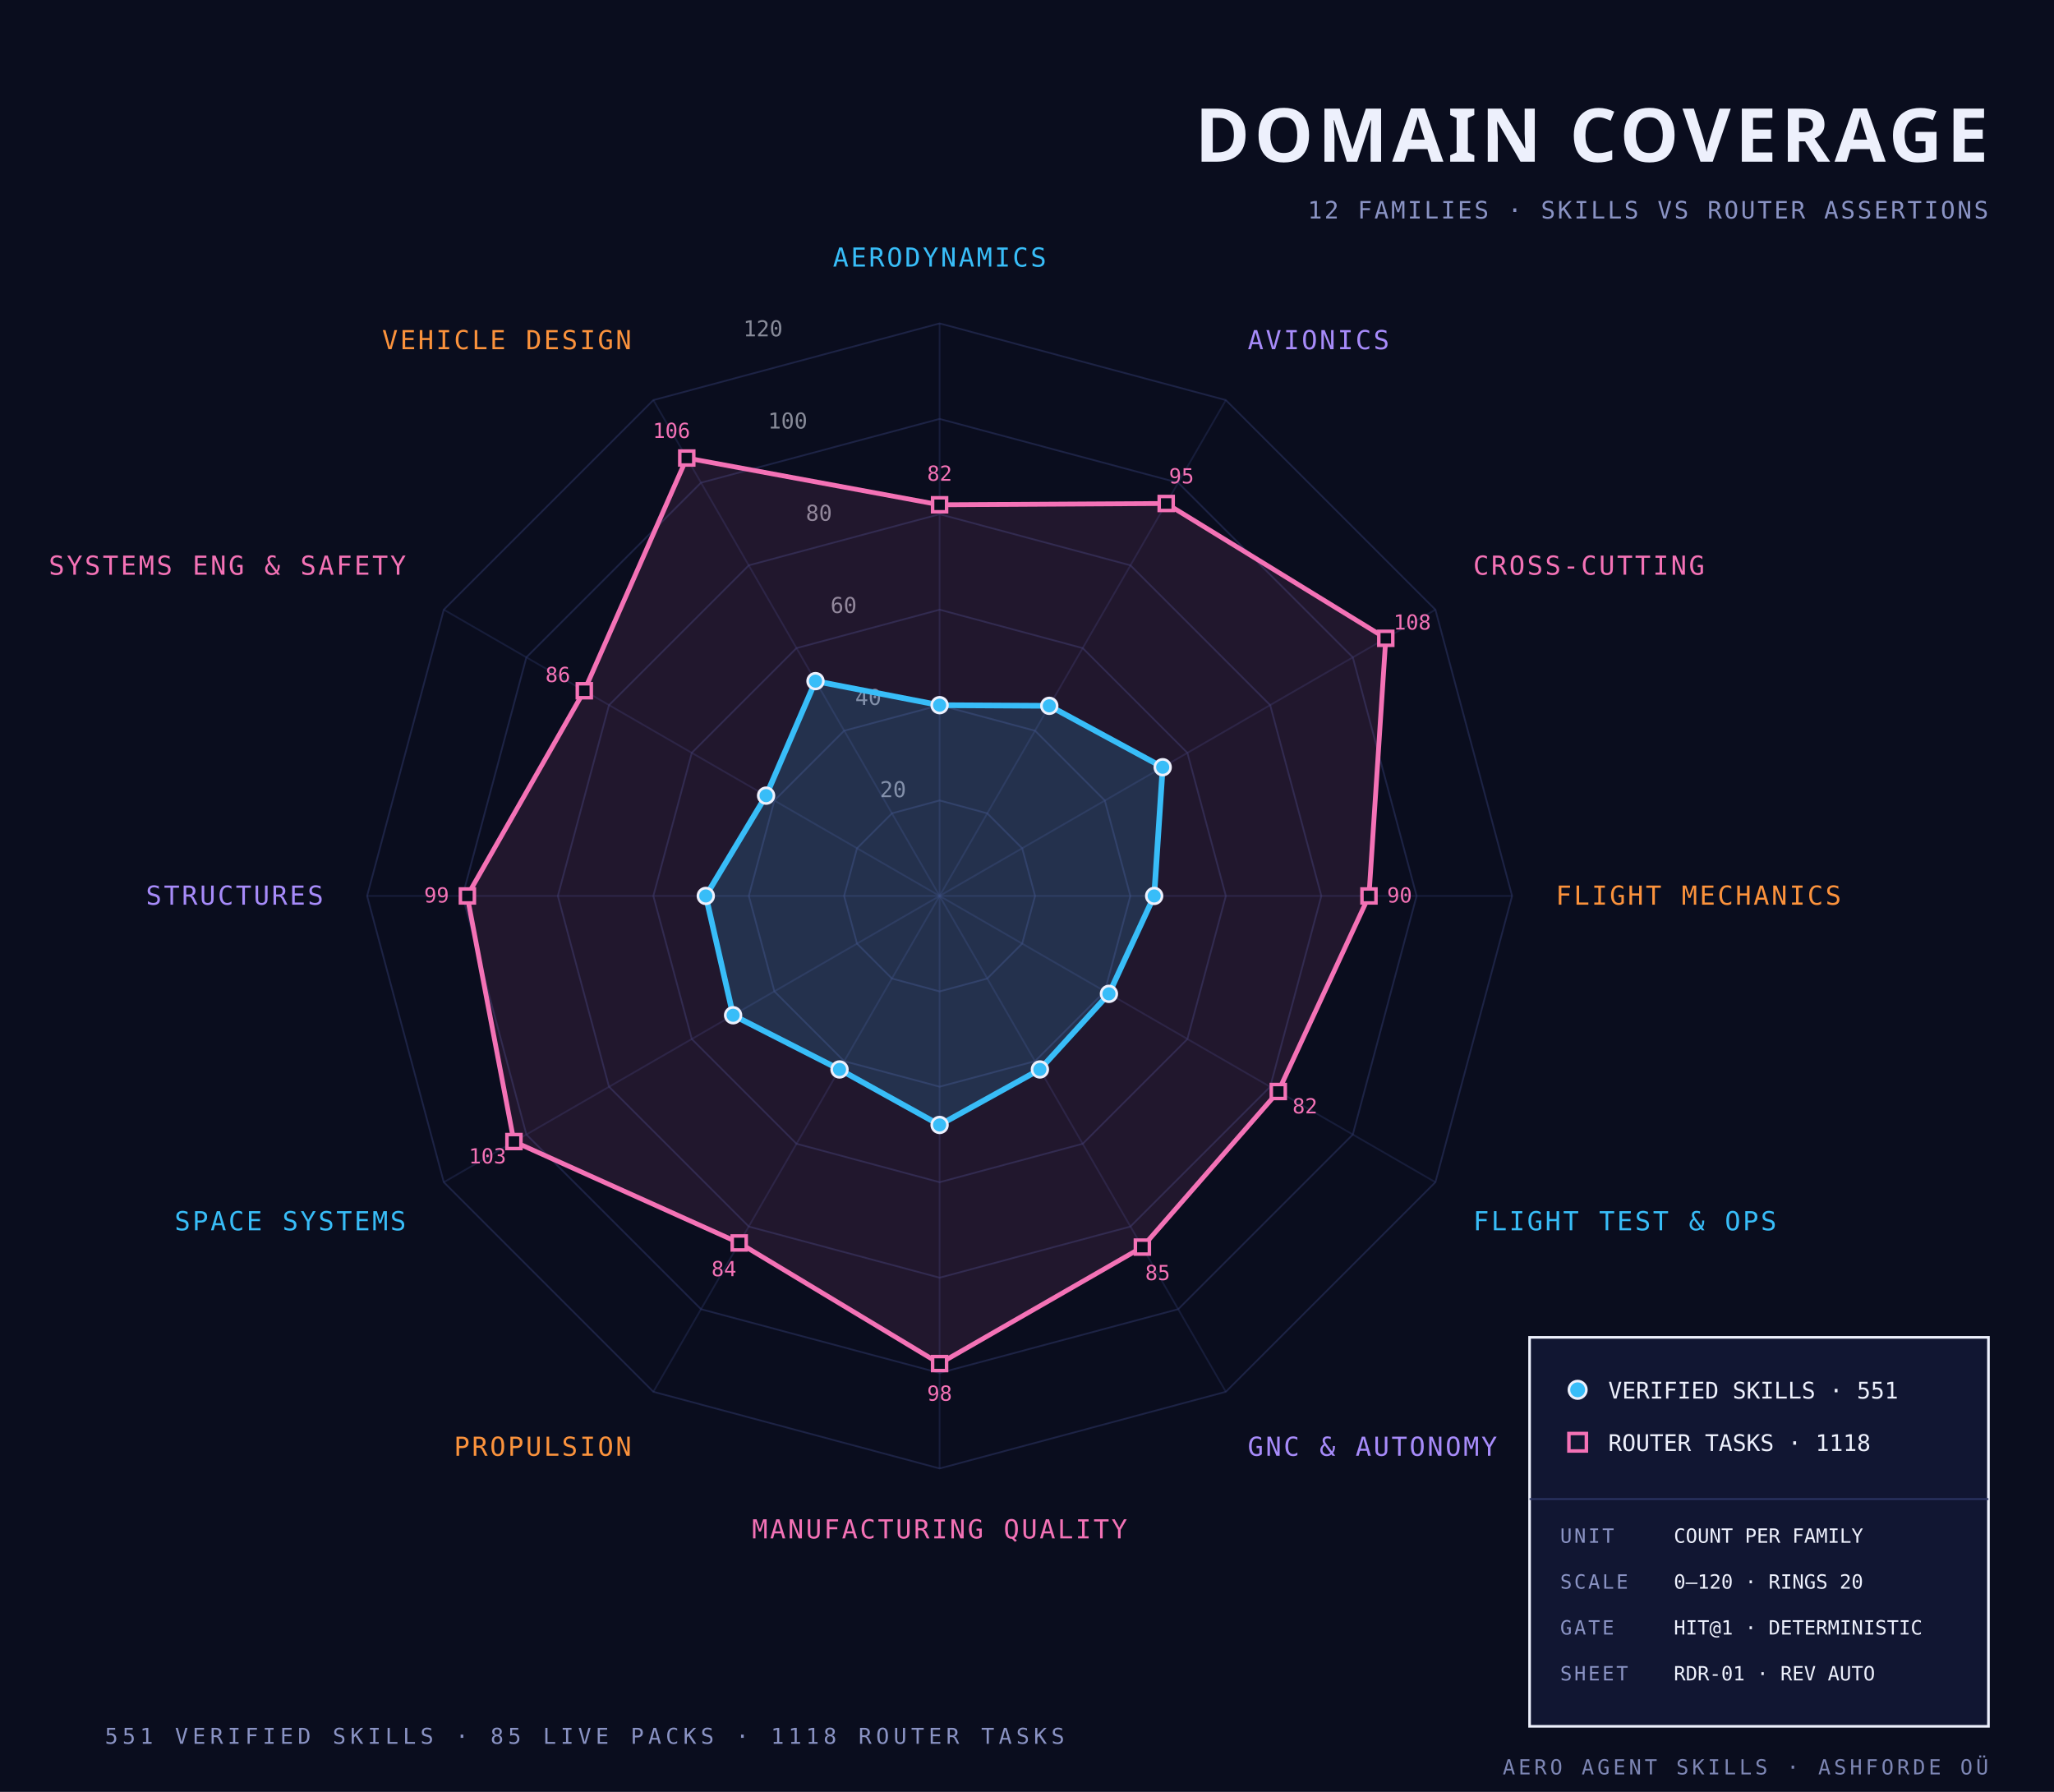
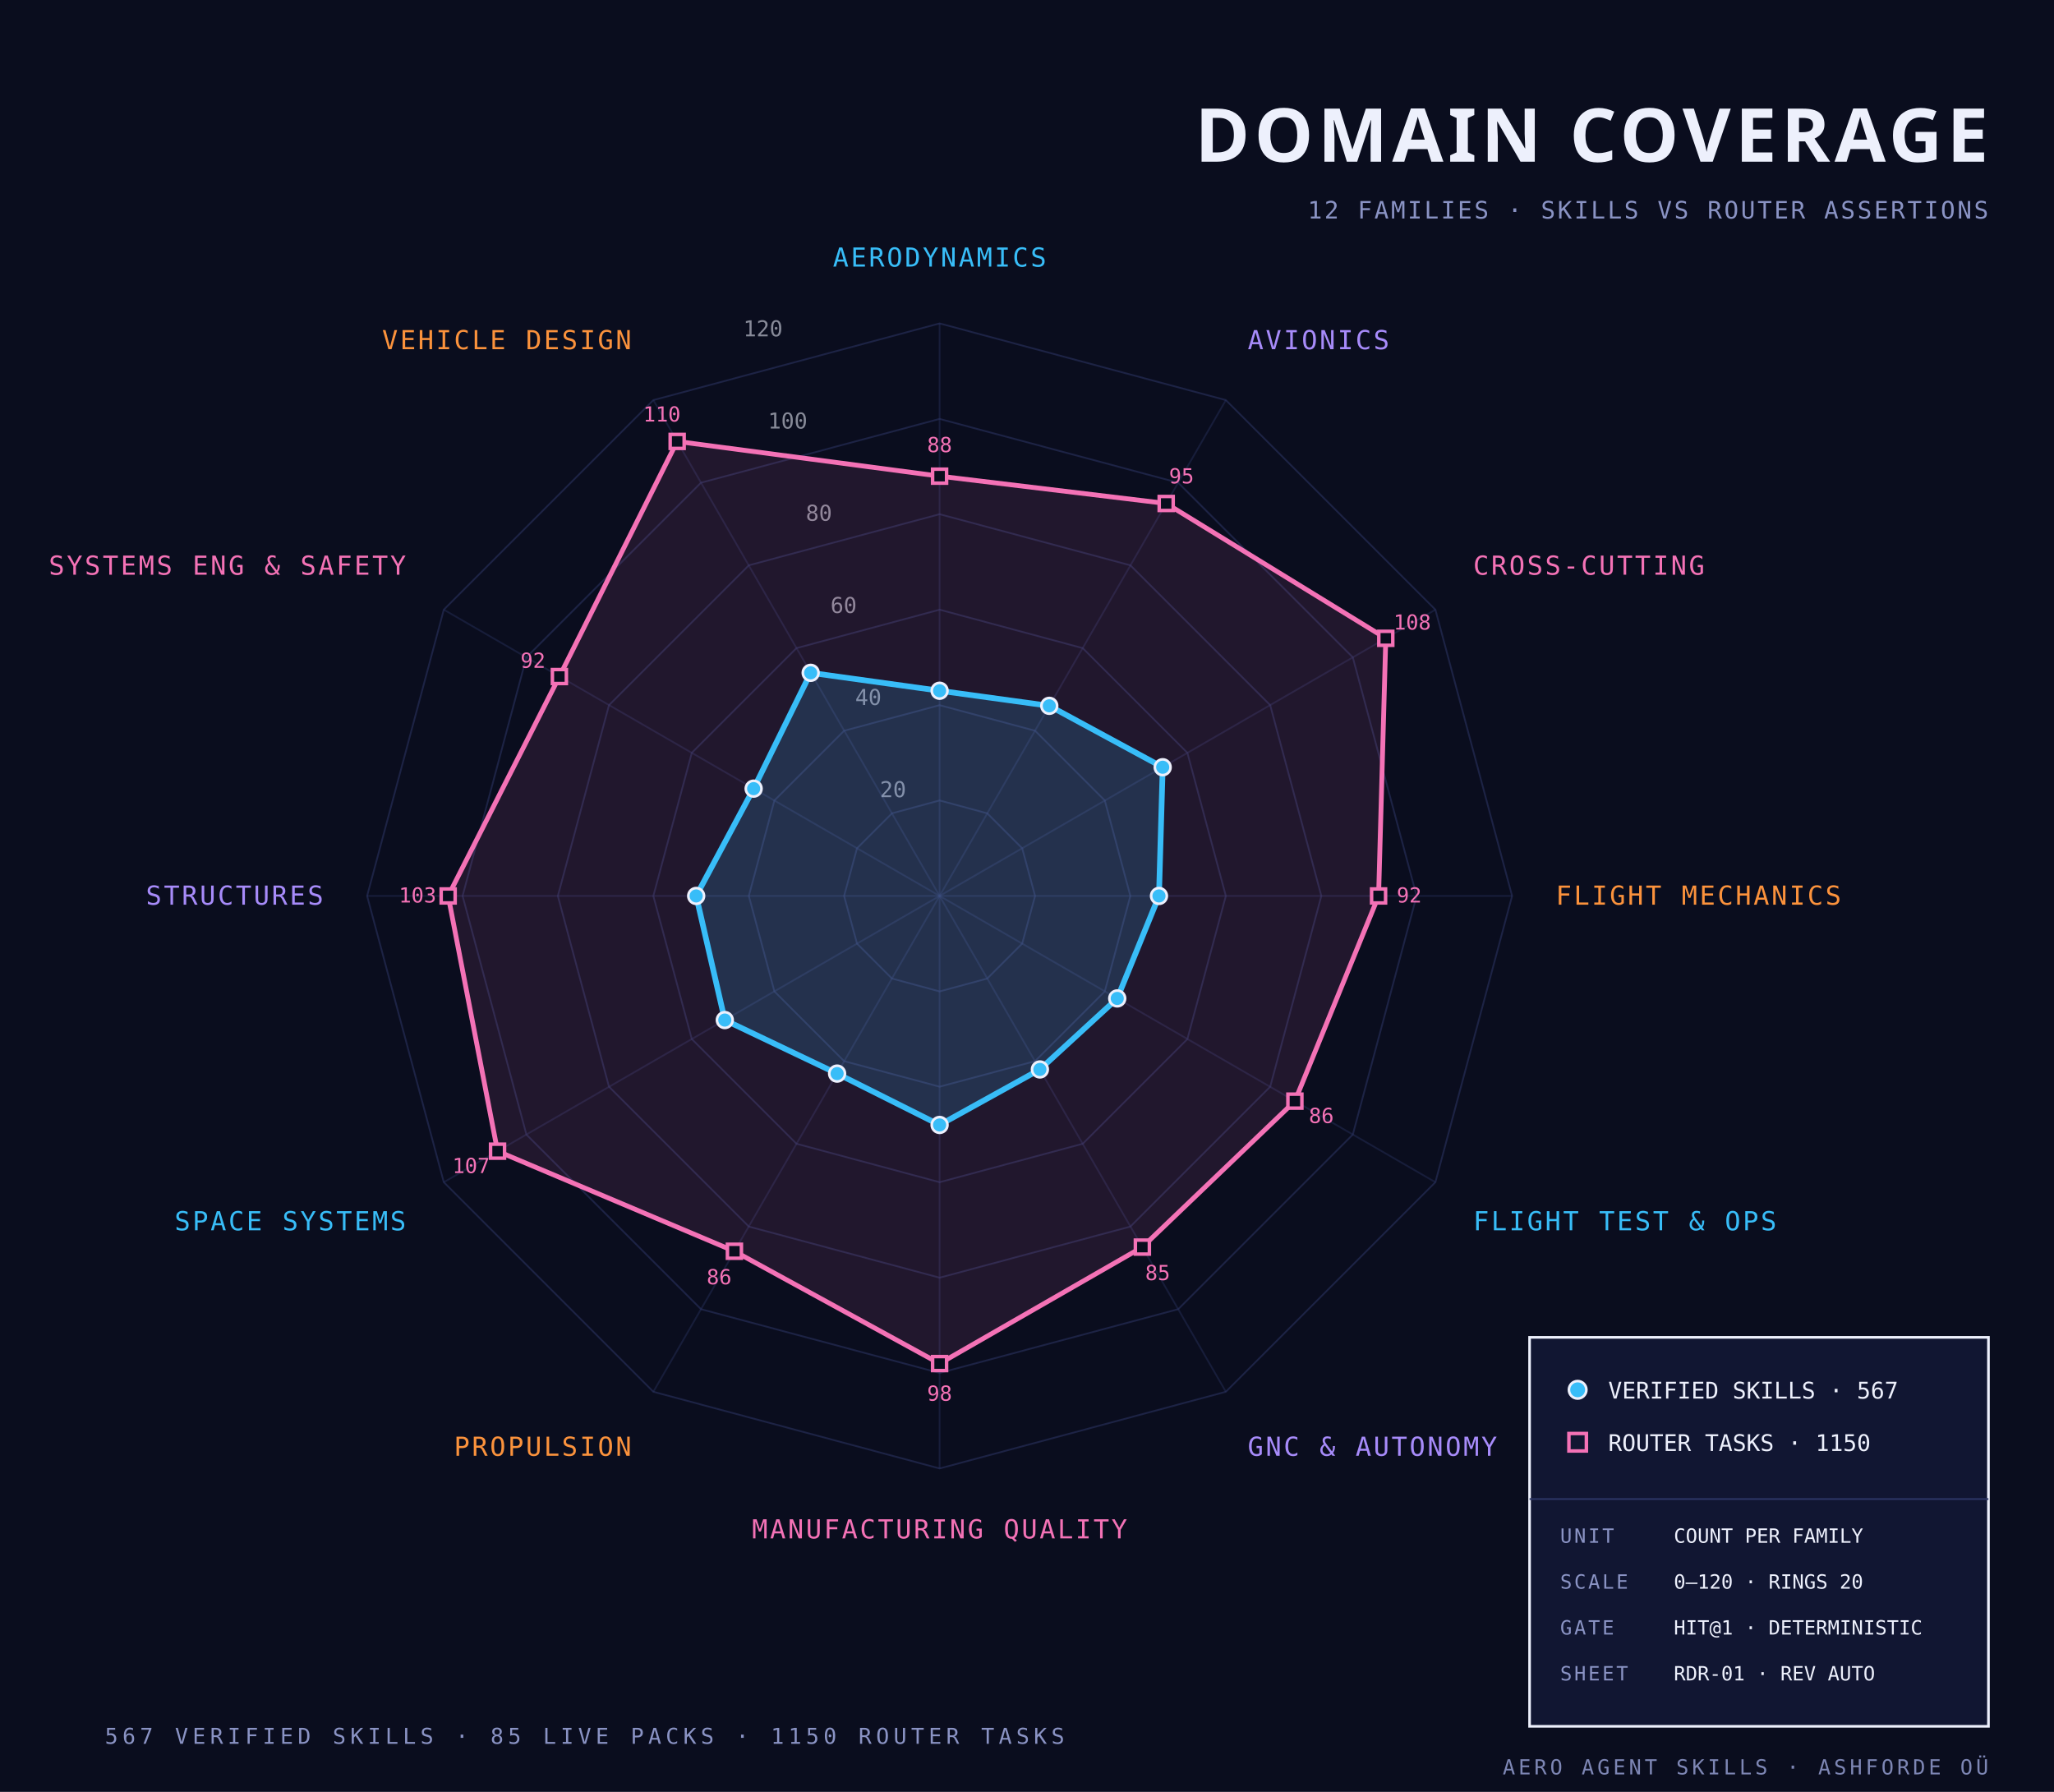
<svg xmlns="http://www.w3.org/2000/svg" width="940" height="820" viewBox="0 0 940 820">
  <style>
    .mono { font-family: "JetBrains Mono", "IBM Plex Mono", "Menlo", monospace; }
    .cond { font-family: "Barlow Condensed", "DIN Condensed", "Arial Narrow", sans-serif; font-weight: 700; text-transform: uppercase; }
    .serif { font-family: "Instrument Serif", Georgia, serif; font-style: italic; }
  </style>
  <rect width="940" height="820" fill="#0a0d1e" />
  <polygon points="430.0,366.3 451.8,372.2 467.8,388.2 473.7,410.0 467.8,431.8 451.8,447.8 430.0,453.7 408.2,447.8 392.2,431.8 386.3,410.0 392.2,388.2 408.2,372.2" fill="none" stroke="#2c3564" stroke-width="0.8" stroke-opacity="0.55" />
  <polygon points="430.0,322.7 473.7,334.4 505.6,366.3 517.3,410.0 505.6,453.7 473.7,485.6 430.0,497.3 386.3,485.6 354.4,453.7 342.7,410.0 354.4,366.3 386.3,334.4" fill="none" stroke="#2c3564" stroke-width="0.8" stroke-opacity="0.55" />
  <polygon points="430.0,279.0 495.5,296.6 543.4,344.5 561.0,410.0 543.4,475.5 495.5,523.4 430.0,541.0 364.5,523.4 316.6,475.5 299.0,410.0 316.6,344.5 364.5,296.6" fill="none" stroke="#2c3564" stroke-width="0.8" stroke-opacity="0.55" />
  <polygon points="430.0,235.3 517.3,258.7 581.3,322.7 604.7,410.0 581.3,497.3 517.3,561.3 430.0,584.7 342.7,561.3 278.7,497.3 255.3,410.0 278.7,322.7 342.7,258.7" fill="none" stroke="#2c3564" stroke-width="0.8" stroke-opacity="0.55" />
  <polygon points="430.0,191.7 539.2,220.9 619.1,300.8 648.3,410.0 619.1,519.2 539.2,599.1 430.0,628.3 320.8,599.1 240.9,519.2 211.7,410.0 240.9,300.8 320.8,220.9" fill="none" stroke="#2c3564" stroke-width="0.8" stroke-opacity="0.55" />
  <polygon points="430.0,148.0 561.0,183.1 656.9,279.0 692.0,410.0 656.9,541.0 561.0,636.9 430.0,672.0 299.0,636.9 203.1,541.0 168.0,410.0 203.1,279.0 299.0,183.1" fill="none" stroke="#2c3564" stroke-width="0.8" stroke-opacity="0.55" />
  <line x1="430" y1="410" x2="430.0" y2="148.0" stroke="#2c3564" stroke-width="0.8" stroke-opacity="0.4" />
  <line x1="430" y1="410" x2="561.0" y2="183.1" stroke="#2c3564" stroke-width="0.8" stroke-opacity="0.4" />
  <line x1="430" y1="410" x2="656.9" y2="279.0" stroke="#2c3564" stroke-width="0.8" stroke-opacity="0.4" />
  <line x1="430" y1="410" x2="692.0" y2="410.0" stroke="#2c3564" stroke-width="0.8" stroke-opacity="0.4" />
  <line x1="430" y1="410" x2="656.9" y2="541.0" stroke="#2c3564" stroke-width="0.8" stroke-opacity="0.4" />
  <line x1="430" y1="410" x2="561.0" y2="636.9" stroke="#2c3564" stroke-width="0.8" stroke-opacity="0.4" />
  <line x1="430" y1="410" x2="430.0" y2="672.0" stroke="#2c3564" stroke-width="0.8" stroke-opacity="0.4" />
  <line x1="430" y1="410" x2="299.0" y2="636.9" stroke="#2c3564" stroke-width="0.8" stroke-opacity="0.4" />
  <line x1="430" y1="410" x2="203.1" y2="541.0" stroke="#2c3564" stroke-width="0.8" stroke-opacity="0.4" />
  <line x1="430" y1="410" x2="168.0" y2="410.0" stroke="#2c3564" stroke-width="0.8" stroke-opacity="0.4" />
  <line x1="430" y1="410" x2="203.1" y2="279.0" stroke="#2c3564" stroke-width="0.8" stroke-opacity="0.4" />
  <line x1="430" y1="410" x2="299.0" y2="183.1" stroke="#2c3564" stroke-width="0.8" stroke-opacity="0.4" />
  <text class="mono" x="414.7" y="364.8" text-anchor="end" font-size="10" fill="#edf0fc" opacity="0.55">20</text>
  <text class="mono" x="403.4" y="322.6" text-anchor="end" font-size="10" fill="#edf0fc" opacity="0.55">40</text>
  <text class="mono" x="392.1" y="280.5" text-anchor="end" font-size="10" fill="#edf0fc" opacity="0.55">60</text>
  <text class="mono" x="380.8" y="238.3" text-anchor="end" font-size="10" fill="#edf0fc" opacity="0.55">80</text>
  <text class="mono" x="369.5" y="196.1" text-anchor="end" font-size="10" fill="#edf0fc" opacity="0.55">100</text>
  <text class="mono" x="358.2" y="153.9" text-anchor="end" font-size="10" fill="#edf0fc" opacity="0.55">120</text>
  <text class="mono" x="430.0" y="122.0" text-anchor="middle" font-size="12" fill="#38bdf8" letter-spacing="1">AERODYNAMICS</text>
  <text class="mono" x="571.0" y="159.8" text-anchor="start" font-size="12" fill="#a78bfa" letter-spacing="1">AVIONICS</text>
  <text class="mono" x="674.2" y="263.0" text-anchor="start" font-size="12" fill="#f472b6" letter-spacing="1">CROSS-CUTTING</text>
  <text class="mono" x="712.0" y="414.0" text-anchor="start" font-size="12" fill="#fb923c" letter-spacing="1">FLIGHT MECHANICS</text>
  <text class="mono" x="674.2" y="563.0" text-anchor="start" font-size="12" fill="#38bdf8" letter-spacing="1">FLIGHT TEST &amp; OPS</text>
  <text class="mono" x="571.0" y="666.2" text-anchor="start" font-size="12" fill="#a78bfa" letter-spacing="1">GNC &amp; AUTONOMY</text>
  <text class="mono" x="430.0" y="704.0" text-anchor="middle" font-size="12" fill="#f472b6" letter-spacing="1">MANUFACTURING QUALITY</text>
  <text class="mono" x="289.0" y="666.2" text-anchor="end" font-size="12" fill="#fb923c" letter-spacing="1">PROPULSION</text>
  <text class="mono" x="185.8" y="563.0" text-anchor="end" font-size="12" fill="#38bdf8" letter-spacing="1">SPACE SYSTEMS</text>
  <text class="mono" x="148.0" y="414.0" text-anchor="end" font-size="12" fill="#a78bfa" letter-spacing="1">STRUCTURES</text>
  <text class="mono" x="185.8" y="263.0" text-anchor="end" font-size="12" fill="#f472b6" letter-spacing="1">SYSTEMS ENG &amp; SAFETY</text>
  <text class="mono" x="289.0" y="159.8" text-anchor="end" font-size="12" fill="#fb923c" letter-spacing="1">VEHICLE DESIGN</text>
-   <polygon points="430.0,231.0 533.7,230.4 634.2,292.1 626.5,410.0 585.0,499.5 522.8,570.7 430.0,624.0 338.3,568.8 235.2,522.4 213.8,410.0 267.4,316.1 314.3,209.6" fill="#f472b6" fill-opacity="0.10" stroke="#f472b6" stroke-width="2.2" />
-   <rect x="426.8" y="227.8" width="6.4" height="6.4" fill="#0a0d1e" stroke="#f472b6" stroke-width="1.6" />
+   <polygon points="430.0,217.9 533.7,230.4 634.2,292.1 630.9,410.0 592.6,503.9 522.8,570.7 430.0,624.0 336.1,572.6 227.7,526.8 205.1,410.0 256.0,309.6 309.9,202.0" fill="#f472b6" fill-opacity="0.10" stroke="#f472b6" stroke-width="2.2" />
+   <rect x="426.8" y="214.7" width="6.4" height="6.4" fill="#0a0d1e" stroke="#f472b6" stroke-width="1.6" />
  <rect x="530.5" y="227.2" width="6.4" height="6.4" fill="#0a0d1e" stroke="#f472b6" stroke-width="1.6" />
  <rect x="631.0" y="288.9" width="6.4" height="6.4" fill="#0a0d1e" stroke="#f472b6" stroke-width="1.6" />
-   <rect x="623.3" y="406.8" width="6.4" height="6.4" fill="#0a0d1e" stroke="#f472b6" stroke-width="1.6" />
-   <rect x="581.8" y="496.3" width="6.4" height="6.4" fill="#0a0d1e" stroke="#f472b6" stroke-width="1.6" />
+   <rect x="627.7" y="406.8" width="6.4" height="6.4" fill="#0a0d1e" stroke="#f472b6" stroke-width="1.6" />
+   <rect x="589.4" y="500.7" width="6.4" height="6.4" fill="#0a0d1e" stroke="#f472b6" stroke-width="1.6" />
  <rect x="519.6" y="567.5" width="6.4" height="6.4" fill="#0a0d1e" stroke="#f472b6" stroke-width="1.6" />
  <rect x="426.8" y="620.8" width="6.4" height="6.4" fill="#0a0d1e" stroke="#f472b6" stroke-width="1.6" />
-   <rect x="335.1" y="565.6" width="6.4" height="6.4" fill="#0a0d1e" stroke="#f472b6" stroke-width="1.6" />
-   <rect x="232.0" y="519.2" width="6.4" height="6.4" fill="#0a0d1e" stroke="#f472b6" stroke-width="1.6" />
-   <rect x="210.7" y="406.8" width="6.4" height="6.4" fill="#0a0d1e" stroke="#f472b6" stroke-width="1.6" />
-   <rect x="264.2" y="312.9" width="6.4" height="6.4" fill="#0a0d1e" stroke="#f472b6" stroke-width="1.6" />
-   <rect x="311.1" y="206.4" width="6.4" height="6.4" fill="#0a0d1e" stroke="#f472b6" stroke-width="1.6" />
-   <polygon points="430.0,322.7 480.2,323.0 532.1,351.1 528.2,410.0 507.5,454.8 475.9,489.4 430.0,514.8 384.2,489.4 335.5,464.6 323.0,410.0 350.6,364.1 373.2,311.7" fill="#38bdf8" fill-opacity="0.16" stroke="#38bdf8" stroke-width="2.6" />
-   <circle cx="430.0" cy="322.7" r="3.6" fill="#38bdf8" stroke="#edf0fc" stroke-width="1.2" />
+   <rect x="332.9" y="569.4" width="6.4" height="6.4" fill="#0a0d1e" stroke="#f472b6" stroke-width="1.6" />
+   <rect x="224.5" y="523.6" width="6.4" height="6.4" fill="#0a0d1e" stroke="#f472b6" stroke-width="1.6" />
+   <rect x="201.9" y="406.8" width="6.4" height="6.4" fill="#0a0d1e" stroke="#f472b6" stroke-width="1.6" />
+   <rect x="252.8" y="306.4" width="6.4" height="6.4" fill="#0a0d1e" stroke="#f472b6" stroke-width="1.6" />
+   <rect x="306.7" y="198.8" width="6.4" height="6.4" fill="#0a0d1e" stroke="#f472b6" stroke-width="1.6" />
+   <polygon points="430.0,316.1 480.2,323.0 532.1,351.1 530.4,410.0 511.3,456.9 475.9,489.4 430.0,514.8 383.1,491.3 331.7,466.8 318.6,410.0 344.9,360.9 371.0,307.9" fill="#38bdf8" fill-opacity="0.16" stroke="#38bdf8" stroke-width="2.6" />
+   <circle cx="430.0" cy="316.1" r="3.6" fill="#38bdf8" stroke="#edf0fc" stroke-width="1.2" />
  <circle cx="480.2" cy="323.0" r="3.6" fill="#38bdf8" stroke="#edf0fc" stroke-width="1.2" />
  <circle cx="532.1" cy="351.1" r="3.6" fill="#38bdf8" stroke="#edf0fc" stroke-width="1.2" />
-   <circle cx="528.2" cy="410.0" r="3.6" fill="#38bdf8" stroke="#edf0fc" stroke-width="1.2" />
-   <circle cx="507.5" cy="454.8" r="3.6" fill="#38bdf8" stroke="#edf0fc" stroke-width="1.2" />
+   <circle cx="530.4" cy="410.0" r="3.6" fill="#38bdf8" stroke="#edf0fc" stroke-width="1.2" />
+   <circle cx="511.3" cy="456.9" r="3.6" fill="#38bdf8" stroke="#edf0fc" stroke-width="1.2" />
  <circle cx="475.9" cy="489.4" r="3.6" fill="#38bdf8" stroke="#edf0fc" stroke-width="1.2" />
  <circle cx="430.0" cy="514.8" r="3.6" fill="#38bdf8" stroke="#edf0fc" stroke-width="1.2" />
-   <circle cx="384.2" cy="489.4" r="3.6" fill="#38bdf8" stroke="#edf0fc" stroke-width="1.2" />
-   <circle cx="335.5" cy="464.6" r="3.6" fill="#38bdf8" stroke="#edf0fc" stroke-width="1.2" />
-   <circle cx="323.0" cy="410.0" r="3.6" fill="#38bdf8" stroke="#edf0fc" stroke-width="1.2" />
-   <circle cx="350.6" cy="364.1" r="3.6" fill="#38bdf8" stroke="#edf0fc" stroke-width="1.2" />
-   <circle cx="373.2" cy="311.7" r="3.6" fill="#38bdf8" stroke="#edf0fc" stroke-width="1.2" />
-   <text class="mono" x="430.0" y="220.0" text-anchor="middle" font-size="9.5" fill="#f472b6">82</text>
+   <circle cx="383.1" cy="491.3" r="3.6" fill="#38bdf8" stroke="#edf0fc" stroke-width="1.2" />
+   <circle cx="331.7" cy="466.8" r="3.6" fill="#38bdf8" stroke="#edf0fc" stroke-width="1.2" />
+   <circle cx="318.6" cy="410.0" r="3.6" fill="#38bdf8" stroke="#edf0fc" stroke-width="1.2" />
+   <circle cx="344.9" cy="360.9" r="3.6" fill="#38bdf8" stroke="#edf0fc" stroke-width="1.2" />
+   <circle cx="371.0" cy="307.9" r="3.6" fill="#38bdf8" stroke="#edf0fc" stroke-width="1.2" />
+   <text class="mono" x="430.0" y="206.9" text-anchor="middle" font-size="9.5" fill="#f472b6">88</text>
  <text class="mono" x="540.7" y="221.2" text-anchor="middle" font-size="9.5" fill="#f472b6">95</text>
  <text class="mono" x="646.3" y="288.1" text-anchor="middle" font-size="9.5" fill="#f472b6">108</text>
-   <text class="mono" x="640.5" y="413.0" text-anchor="middle" font-size="9.5" fill="#f472b6">90</text>
-   <text class="mono" x="597.2" y="509.5" text-anchor="middle" font-size="9.5" fill="#f472b6">82</text>
+   <text class="mono" x="644.9" y="413.0" text-anchor="middle" font-size="9.5" fill="#f472b6">92</text>
+   <text class="mono" x="604.7" y="513.9" text-anchor="middle" font-size="9.5" fill="#f472b6">86</text>
  <text class="mono" x="529.8" y="585.8" text-anchor="middle" font-size="9.5" fill="#f472b6">85</text>
  <text class="mono" x="430.0" y="641.0" text-anchor="middle" font-size="9.5" fill="#f472b6">98</text>
-   <text class="mono" x="331.3" y="584.0" text-anchor="middle" font-size="9.5" fill="#f472b6">84</text>
-   <text class="mono" x="223.1" y="532.4" text-anchor="middle" font-size="9.5" fill="#f472b6">103</text>
-   <text class="mono" x="199.8" y="413.0" text-anchor="middle" font-size="9.5" fill="#f472b6">99</text>
-   <text class="mono" x="255.3" y="312.1" text-anchor="middle" font-size="9.5" fill="#f472b6">86</text>
-   <text class="mono" x="307.3" y="200.4" text-anchor="middle" font-size="9.5" fill="#f472b6">106</text>
+   <text class="mono" x="329.1" y="587.7" text-anchor="middle" font-size="9.5" fill="#f472b6">86</text>
+   <text class="mono" x="215.6" y="536.8" text-anchor="middle" font-size="9.5" fill="#f472b6">107</text>
+   <text class="mono" x="191.1" y="413.0" text-anchor="middle" font-size="9.5" fill="#f472b6">103</text>
+   <text class="mono" x="243.9" y="305.6" text-anchor="middle" font-size="9.5" fill="#f472b6">92</text>
+   <text class="mono" x="302.9" y="192.9" text-anchor="middle" font-size="9.5" fill="#f472b6">110</text>
  <text class="cond" x="910.0" y="74.0" text-anchor="end" font-size="34" fill="#edf0fc" letter-spacing="2">DOMAIN COVERAGE</text>
  <text class="mono" x="910.0" y="100.0" text-anchor="end" font-size="11" fill="#8a93c4" letter-spacing="1">12 FAMILIES · SKILLS VS ROUTER ASSERTIONS</text>
  <rect x="700" y="612" width="210" height="178" fill="#111632" stroke="#edf0fc" stroke-width="1.2" />
  <line x1="700" y1="686" x2="910" y2="686" stroke="#2c3564" stroke-width="0.8" />
  <circle cx="722" cy="636" r="4" fill="#38bdf8" stroke="#edf0fc" stroke-width="1.2" />
-   <text class="mono" x="736.0" y="640.0" text-anchor="start" font-size="10.5" fill="#edf0fc">VERIFIED SKILLS · 551</text>
+   <text class="mono" x="736.0" y="640.0" text-anchor="start" font-size="10.5" fill="#edf0fc">VERIFIED SKILLS · 567</text>
  <rect x="718" y="656" width="8" height="8" fill="none" stroke="#f472b6" stroke-width="1.6" />
-   <text class="mono" x="736.0" y="664.0" text-anchor="start" font-size="10.5" fill="#edf0fc">ROUTER TASKS · 1118</text>
+   <text class="mono" x="736.0" y="664.0" text-anchor="start" font-size="10.5" fill="#edf0fc">ROUTER TASKS · 1150</text>
  <text class="mono" x="714.0" y="706.0" text-anchor="start" font-size="9" fill="#8a93c4" letter-spacing="1">UNIT</text>
  <text class="mono" x="766.0" y="706.0" text-anchor="start" font-size="9" fill="#edf0fc">COUNT PER FAMILY</text>
  <text class="mono" x="714.0" y="727.0" text-anchor="start" font-size="9" fill="#8a93c4" letter-spacing="1">SCALE</text>
  <text class="mono" x="766.0" y="727.0" text-anchor="start" font-size="9" fill="#edf0fc">0–120 · RINGS 20</text>
  <text class="mono" x="714.0" y="748.0" text-anchor="start" font-size="9" fill="#8a93c4" letter-spacing="1">GATE</text>
  <text class="mono" x="766.0" y="748.0" text-anchor="start" font-size="9" fill="#edf0fc">HIT@1 · DETERMINISTIC</text>
  <text class="mono" x="714.0" y="769.0" text-anchor="start" font-size="9" fill="#8a93c4" letter-spacing="1">SHEET</text>
  <text class="mono" x="766.0" y="769.0" text-anchor="start" font-size="9" fill="#edf0fc">RDR-01 · REV AUTO</text>
-   <text class="mono" x="48.0" y="798.0" text-anchor="start" font-size="10" fill="#8a93c4" letter-spacing="2">551 VERIFIED SKILLS · 85 LIVE PACKS · 1118 ROUTER TASKS</text>
+   <text class="mono" x="48.0" y="798.0" text-anchor="start" font-size="10" fill="#8a93c4" letter-spacing="2">567 VERIFIED SKILLS · 85 LIVE PACKS · 1150 ROUTER TASKS</text>
  <text class="mono" x="910.0" y="812.0" text-anchor="end" font-size="9.5" fill="#8a93c4" letter-spacing="1.5" opacity="0.9">AERO AGENT SKILLS · ASHFORDE OÜ</text>
</svg>
